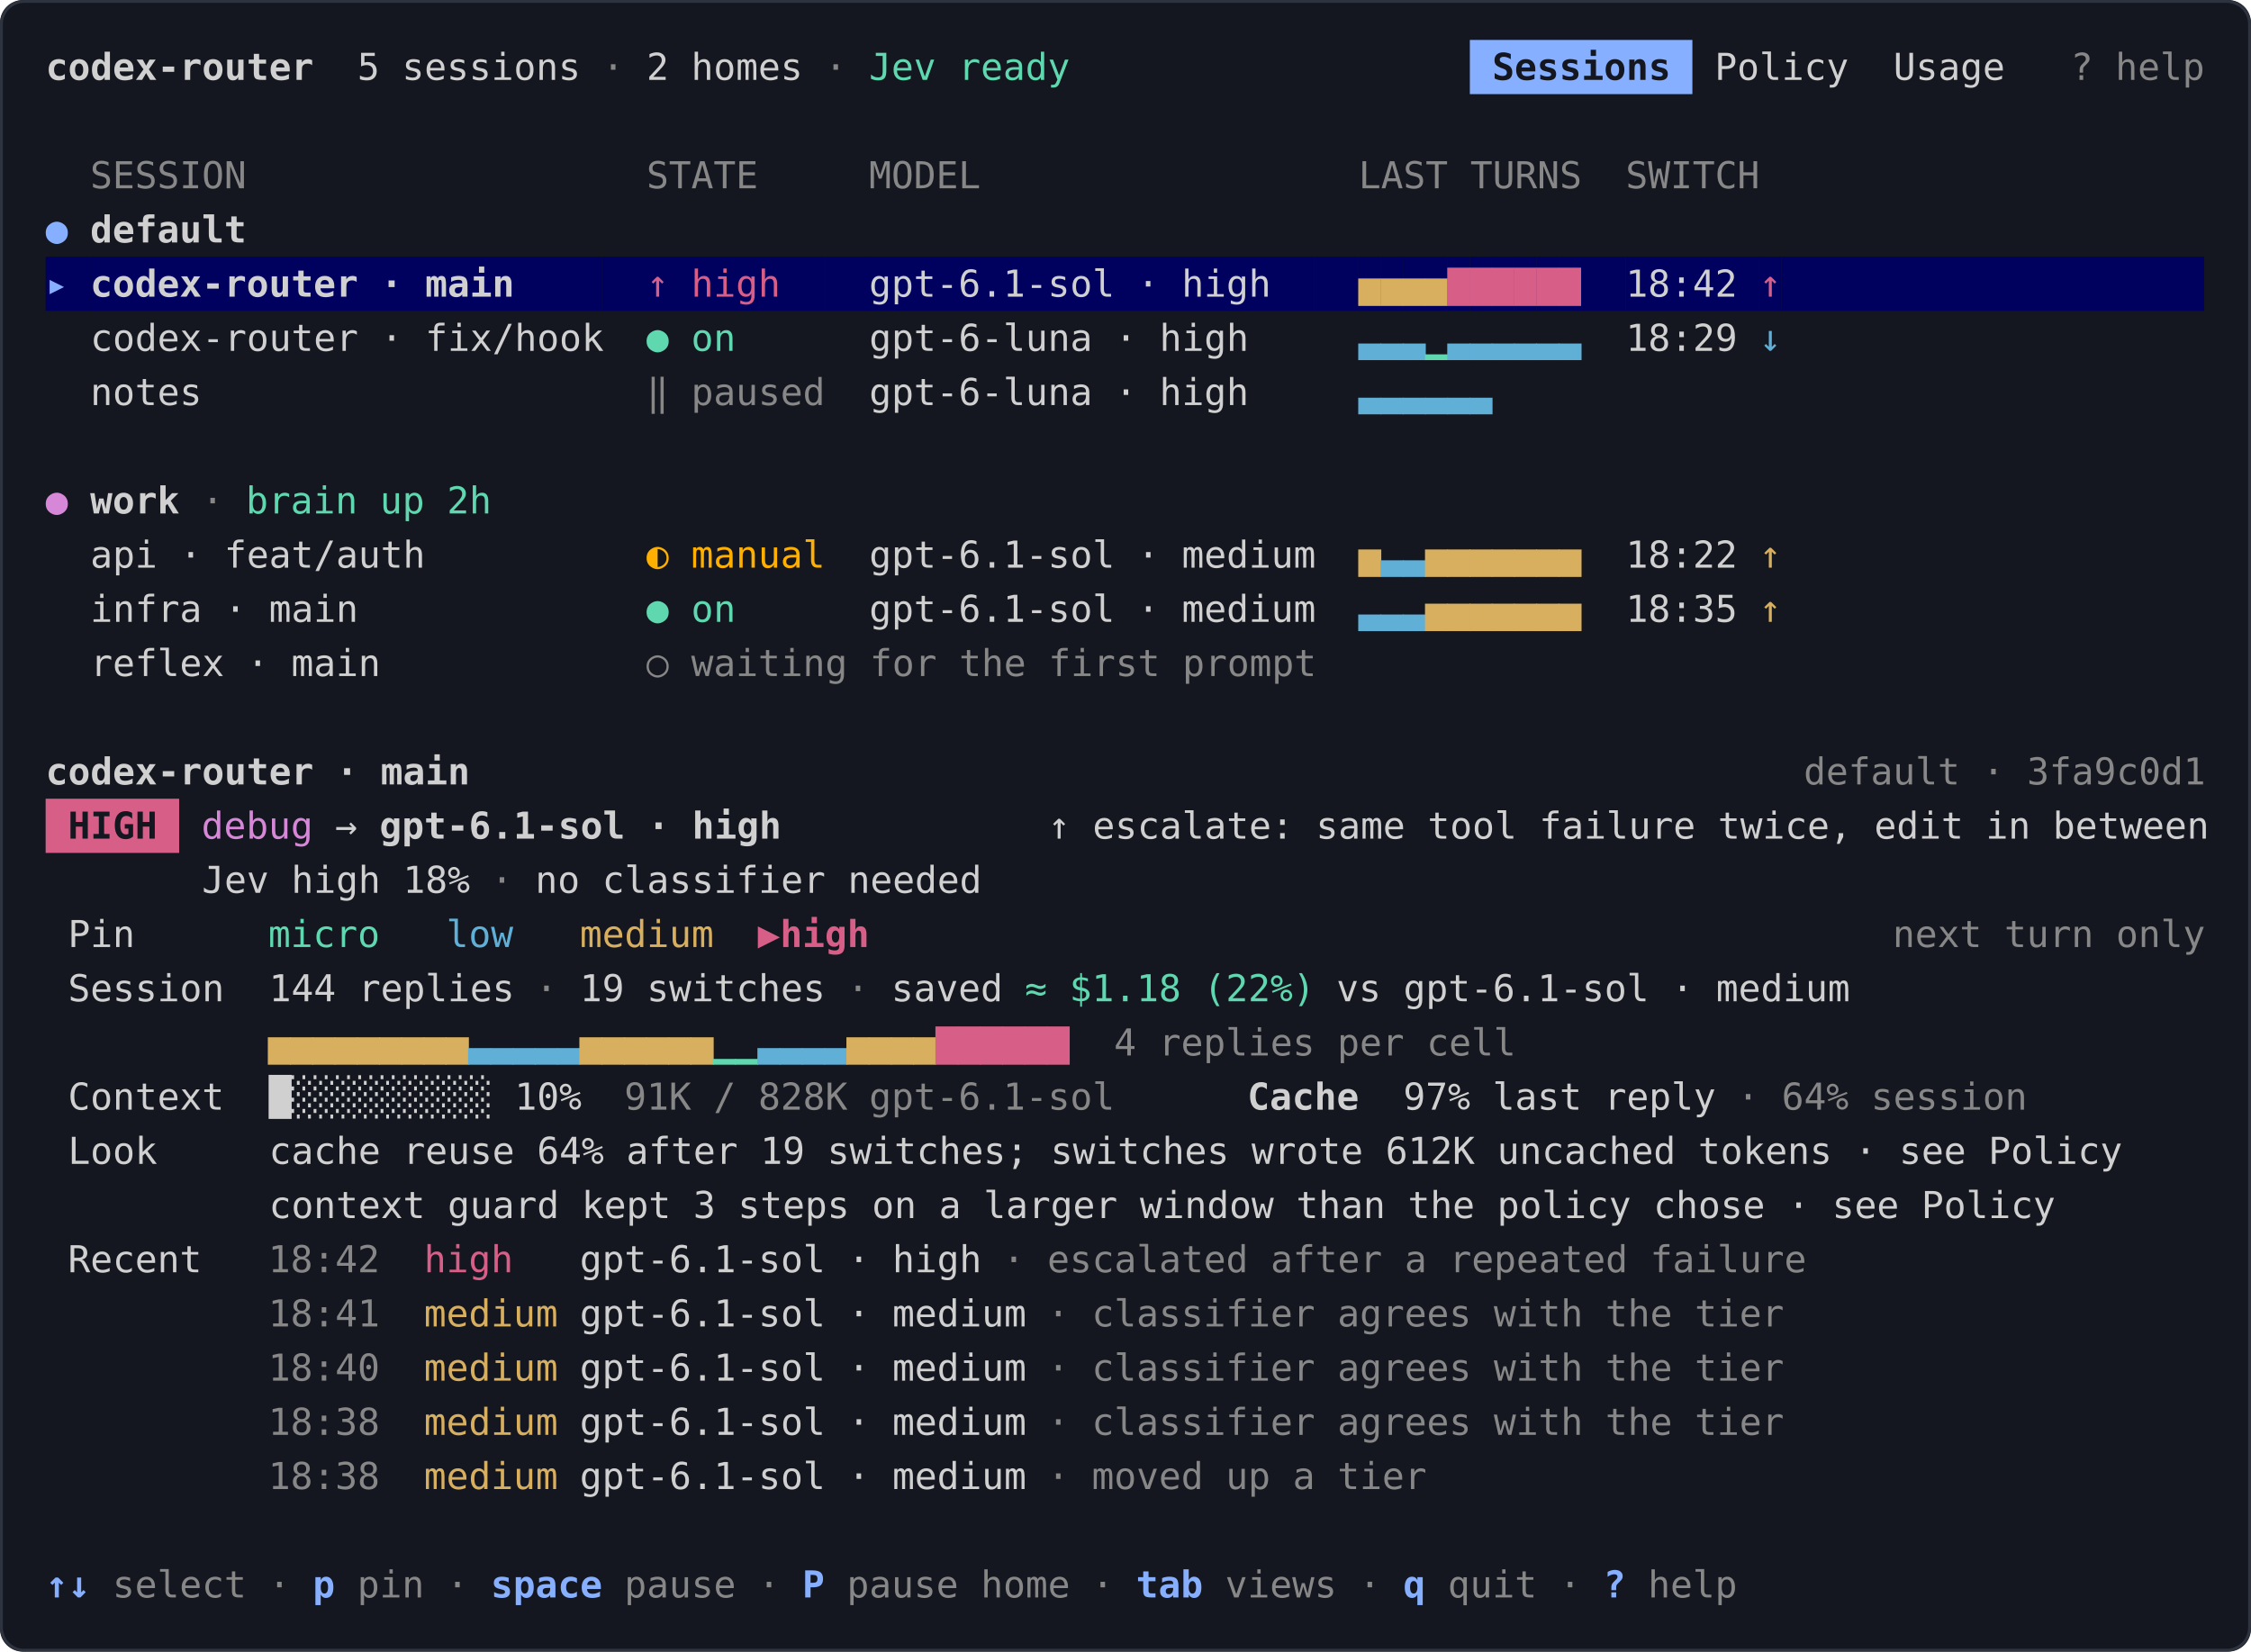
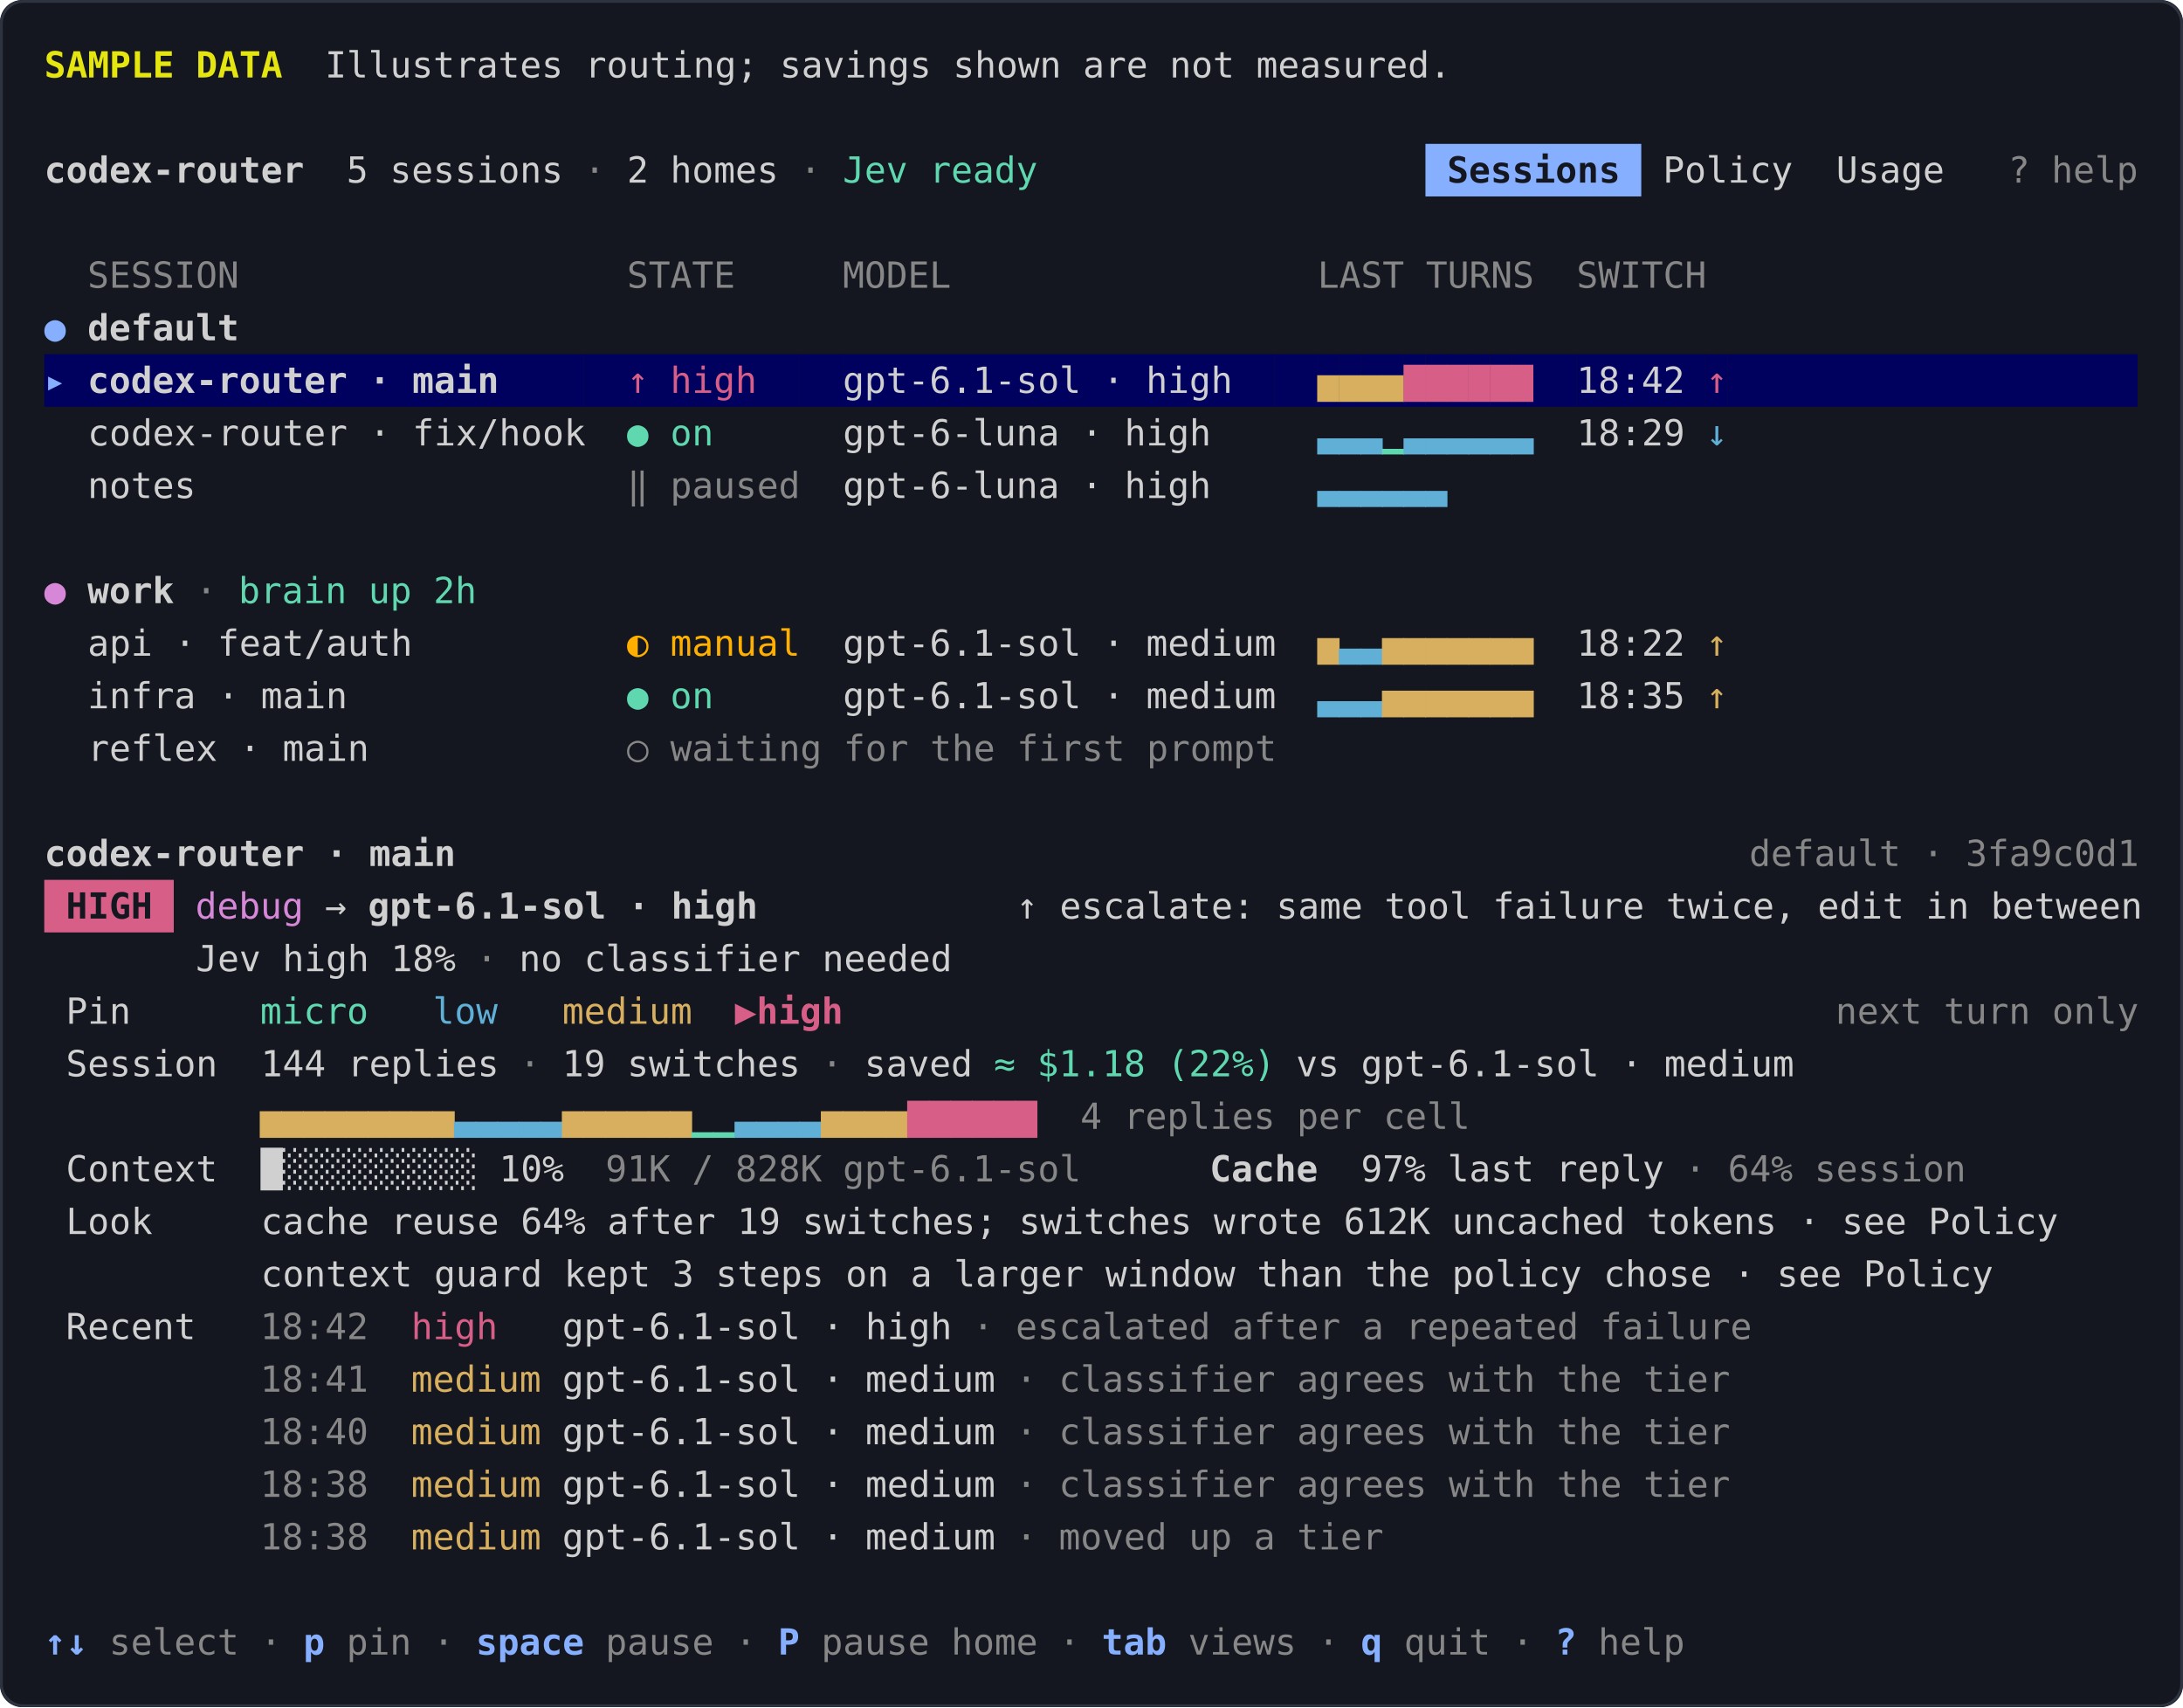
- <svg xmlns="http://www.w3.org/2000/svg" viewBox="0 0 789 579" width="789" height="579" role="img" aria-labelledby="title desc">
+ <svg xmlns="http://www.w3.org/2000/svg" viewBox="0 0 789 617" width="789" height="617" role="img" aria-labelledby="title desc">
  <style>text { font-family: ui-monospace, SFMono-Regular, Menlo, Consolas, 'DejaVu Sans Mono', monospace; font-size: 13px; }</style>
-   <rect width="789" height="579" rx="8" fill="#14171f" />
-   <rect x="0.5" y="0.5" width="788" height="578" rx="8" fill="none" stroke="#2e3340" />
-   <text x="16.0" y="28.0" fill="#d0d0d0" font-weight="700" xml:space="preserve">codex-router</text>
-   <text x="109.6" y="28.0" fill="#d0d0d0" xml:space="preserve">  5 sessions</text>
-   <text x="203.2" y="28.0" fill="#878787" xml:space="preserve"> · </text>
-   <text x="226.6" y="28.0" fill="#d0d0d0" xml:space="preserve">2 homes</text>
-   <text x="281.2" y="28.0" fill="#878787" xml:space="preserve"> · </text>
-   <text x="304.6" y="28.0" fill="#5fd7af" xml:space="preserve">Jev ready</text>
-   <rect x="515.2" y="14.0" width="78.0" height="19" fill="#87afff" />
-   <text x="515.2" y="28.0" fill="#14171f" font-weight="700" xml:space="preserve"> Sessions </text>
-   <text x="593.2" y="28.0" fill="#d0d0d0" xml:space="preserve"> Policy  Usage   </text>
-   <text x="725.8" y="28.0" fill="#878787" xml:space="preserve">? help</text>
-   <text x="31.6" y="66.0" fill="#878787" xml:space="preserve">SESSION                </text>
-   <text x="226.6" y="66.0" fill="#878787" xml:space="preserve">STATE   </text>
-   <text x="304.6" y="66.0" fill="#878787" xml:space="preserve">MODEL               </text>
-   <text x="476.2" y="66.0" fill="#878787" xml:space="preserve">LAST TURNS</text>
-   <text x="569.8" y="66.0" fill="#878787" xml:space="preserve">SWITCH</text>
-   <text x="16.0" y="85.0" fill="#87afff" xml:space="preserve">● </text>
-   <text x="31.6" y="85.0" fill="#d0d0d0" font-weight="700" xml:space="preserve">default</text>
-   <rect x="16.0" y="90.0" width="15.6" height="19" fill="#00005f" />
-   <text x="16.0" y="104.0" fill="#87afff" font-weight="700" xml:space="preserve">▸ </text>
-   <rect x="31.6" y="90.0" width="179.4" height="19" fill="#00005f" />
-   <text x="31.6" y="104.0" fill="#d0d0d0" font-weight="700" xml:space="preserve">codex-router · main    </text>
-   <rect x="211.0" y="90.0" width="15.6" height="19" fill="#00005f" />
-   <rect x="226.6" y="90.0" width="62.4" height="19" fill="#00005f" />
-   <text x="226.6" y="104.0" fill="#d75f87" xml:space="preserve">↑ high  </text>
-   <rect x="289.0" y="90.0" width="15.6" height="19" fill="#00005f" />
-   <rect x="304.6" y="90.0" width="156.0" height="19" fill="#00005f" />
-   <text x="304.6" y="104.0" fill="#d0d0d0" xml:space="preserve">gpt-6.1-sol · high  </text>
-   <rect x="460.6" y="90.0" width="15.6" height="19" fill="#00005f" />
-   <rect x="476.2" y="90.0" width="7.8" height="19" fill="#00005f" />
-   <text x="476.2" y="104.0" fill="#d7af5f" xml:space="preserve">▅</text>
-   <rect x="484.0" y="90.0" width="7.8" height="19" fill="#00005f" />
-   <text x="484.0" y="104.0" fill="#d7af5f" xml:space="preserve">▅</text>
-   <rect x="491.8" y="90.0" width="7.8" height="19" fill="#00005f" />
-   <text x="491.8" y="104.0" fill="#d7af5f" xml:space="preserve">▅</text>
-   <rect x="499.6" y="90.0" width="7.8" height="19" fill="#00005f" />
-   <text x="499.6" y="104.0" fill="#d7af5f" xml:space="preserve">▅</text>
-   <rect x="507.4" y="90.0" width="7.8" height="19" fill="#00005f" />
-   <text x="507.4" y="104.0" fill="#d75f87" xml:space="preserve">▇</text>
-   <rect x="515.2" y="90.0" width="7.8" height="19" fill="#00005f" />
-   <text x="515.2" y="104.0" fill="#d75f87" xml:space="preserve">▇</text>
-   <rect x="523.0" y="90.0" width="7.8" height="19" fill="#00005f" />
-   <text x="523.0" y="104.0" fill="#d75f87" xml:space="preserve">▇</text>
-   <rect x="530.8" y="90.0" width="7.8" height="19" fill="#00005f" />
-   <text x="530.8" y="104.0" fill="#d75f87" xml:space="preserve">▇</text>
-   <rect x="538.6" y="90.0" width="7.8" height="19" fill="#00005f" />
-   <text x="538.6" y="104.0" fill="#d75f87" xml:space="preserve">▇</text>
-   <rect x="546.4" y="90.0" width="7.8" height="19" fill="#00005f" />
-   <text x="546.4" y="104.0" fill="#d75f87" xml:space="preserve">▇</text>
-   <rect x="554.2" y="90.0" width="15.6" height="19" fill="#00005f" />
-   <rect x="569.8" y="90.0" width="46.8" height="19" fill="#00005f" />
-   <text x="569.8" y="104.0" fill="#d0d0d0" xml:space="preserve">18:42 </text>
-   <rect x="616.6" y="90.0" width="7.8" height="19" fill="#00005f" />
-   <text x="616.6" y="104.0" fill="#d75f87" xml:space="preserve">↑</text>
-   <rect x="624.4" y="90.0" width="148.2" height="19" fill="#00005f" />
-   <text x="16.0" y="123.0" fill="#d0d0d0" xml:space="preserve">  codex-router · fix/hook  </text>
-   <text x="226.6" y="123.0" fill="#5fd7af" xml:space="preserve">● on    </text>
-   <text x="289.0" y="123.0" fill="#d0d0d0" xml:space="preserve">  gpt-6-luna · high     </text>
-   <text x="476.2" y="123.0" fill="#5fafd7" xml:space="preserve">▃</text>
-   <text x="484.0" y="123.0" fill="#5fafd7" xml:space="preserve">▃</text>
-   <text x="491.8" y="123.0" fill="#5fafd7" xml:space="preserve">▃</text>
-   <text x="499.6" y="123.0" fill="#5fd7af" xml:space="preserve">▁</text>
-   <text x="507.4" y="123.0" fill="#5fafd7" xml:space="preserve">▃</text>
-   <text x="515.2" y="123.0" fill="#5fafd7" xml:space="preserve">▃</text>
-   <text x="523.0" y="123.0" fill="#5fafd7" xml:space="preserve">▃</text>
-   <text x="530.8" y="123.0" fill="#5fafd7" xml:space="preserve">▃</text>
-   <text x="538.6" y="123.0" fill="#5fafd7" xml:space="preserve">▃</text>
-   <text x="546.4" y="123.0" fill="#5fafd7" xml:space="preserve">▃</text>
-   <text x="554.2" y="123.0" fill="#d0d0d0" xml:space="preserve">  18:29 </text>
-   <text x="616.6" y="123.0" fill="#5fafd7" xml:space="preserve">↓</text>
-   <text x="16.0" y="142.0" fill="#d0d0d0" xml:space="preserve">  notes                    </text>
-   <text x="226.6" y="142.0" fill="#878787" xml:space="preserve">‖ paused</text>
-   <text x="289.0" y="142.0" fill="#d0d0d0" xml:space="preserve">  gpt-6-luna · high     </text>
-   <text x="476.2" y="142.0" fill="#5fafd7" xml:space="preserve">▃</text>
-   <text x="484.0" y="142.0" fill="#5fafd7" xml:space="preserve">▃</text>
-   <text x="491.8" y="142.0" fill="#5fafd7" xml:space="preserve">▃</text>
-   <text x="499.6" y="142.0" fill="#5fafd7" xml:space="preserve">▃</text>
-   <text x="507.4" y="142.0" fill="#5fafd7" xml:space="preserve">▃</text>
-   <text x="515.2" y="142.0" fill="#5fafd7" xml:space="preserve">▃</text>
-   <text x="16.0" y="180.0" fill="#d787d7" xml:space="preserve">● </text>
-   <text x="31.6" y="180.0" fill="#d0d0d0" font-weight="700" xml:space="preserve">work</text>
-   <text x="62.8" y="180.0" fill="#878787" xml:space="preserve"> · </text>
-   <text x="86.2" y="180.0" fill="#5fd7af" xml:space="preserve">brain up 2h</text>
-   <text x="16.0" y="199.0" fill="#d0d0d0" xml:space="preserve">  api · feat/auth          </text>
-   <text x="226.6" y="199.0" fill="#ffaf00" xml:space="preserve">◐ manual</text>
-   <text x="289.0" y="199.0" fill="#d0d0d0" xml:space="preserve">  gpt-6.1-sol · medium  </text>
-   <text x="476.2" y="199.0" fill="#d7af5f" xml:space="preserve">▅</text>
-   <text x="484.0" y="199.0" fill="#5fafd7" xml:space="preserve">▃</text>
-   <text x="491.8" y="199.0" fill="#5fafd7" xml:space="preserve">▃</text>
-   <text x="499.6" y="199.0" fill="#d7af5f" xml:space="preserve">▅</text>
-   <text x="507.4" y="199.0" fill="#d7af5f" xml:space="preserve">▅</text>
-   <text x="515.2" y="199.0" fill="#d7af5f" xml:space="preserve">▅</text>
-   <text x="523.0" y="199.0" fill="#d7af5f" xml:space="preserve">▅</text>
-   <text x="530.8" y="199.0" fill="#d7af5f" xml:space="preserve">▅</text>
-   <text x="538.6" y="199.0" fill="#d7af5f" xml:space="preserve">▅</text>
-   <text x="546.4" y="199.0" fill="#d7af5f" xml:space="preserve">▅</text>
-   <text x="554.2" y="199.0" fill="#d0d0d0" xml:space="preserve">  18:22 </text>
-   <text x="616.6" y="199.0" fill="#d7af5f" xml:space="preserve">↑</text>
-   <text x="16.0" y="218.0" fill="#d0d0d0" xml:space="preserve">  infra · main             </text>
-   <text x="226.6" y="218.0" fill="#5fd7af" xml:space="preserve">● on    </text>
-   <text x="289.0" y="218.0" fill="#d0d0d0" xml:space="preserve">  gpt-6.1-sol · medium  </text>
-   <text x="476.2" y="218.0" fill="#5fafd7" xml:space="preserve">▃</text>
-   <text x="484.0" y="218.0" fill="#5fafd7" xml:space="preserve">▃</text>
-   <text x="491.8" y="218.0" fill="#5fafd7" xml:space="preserve">▃</text>
-   <text x="499.6" y="218.0" fill="#d7af5f" xml:space="preserve">▅</text>
-   <text x="507.4" y="218.0" fill="#d7af5f" xml:space="preserve">▅</text>
-   <text x="515.2" y="218.0" fill="#d7af5f" xml:space="preserve">▅</text>
-   <text x="523.0" y="218.0" fill="#d7af5f" xml:space="preserve">▅</text>
-   <text x="530.8" y="218.0" fill="#d7af5f" xml:space="preserve">▅</text>
-   <text x="538.6" y="218.0" fill="#d7af5f" xml:space="preserve">▅</text>
-   <text x="546.4" y="218.0" fill="#d7af5f" xml:space="preserve">▅</text>
-   <text x="554.2" y="218.0" fill="#d0d0d0" xml:space="preserve">  18:35 </text>
-   <text x="616.6" y="218.0" fill="#d7af5f" xml:space="preserve">↑</text>
-   <text x="16.0" y="237.0" fill="#d0d0d0" xml:space="preserve">  reflex · main            </text>
-   <text x="226.6" y="237.0" fill="#878787" xml:space="preserve">○ waiting for the first prompt</text>
-   <text x="16.0" y="275.0" fill="#d0d0d0" font-weight="700" xml:space="preserve">codex-router · main</text>
-   <text x="632.2" y="275.0" fill="#878787" xml:space="preserve">default · 3fa9c0d1</text>
-   <rect x="16.0" y="280.0" width="46.8" height="19" fill="#d75f87" />
-   <text x="16.0" y="294.0" fill="#14171f" font-weight="700" xml:space="preserve"> HIGH </text>
-   <text x="70.6" y="294.0" fill="#d787d7" xml:space="preserve">debug</text>
-   <text x="109.6" y="294.0" fill="#d0d0d0" xml:space="preserve"> → </text>
-   <text x="133.0" y="294.0" fill="#d0d0d0" font-weight="700" xml:space="preserve">gpt-6.1-sol · high</text>
-   <text x="273.4" y="294.0" fill="#d0d0d0" xml:space="preserve">            ↑ escalate: same tool failure twice, edit in between</text>
-   <text x="16.0" y="313.0" fill="#d0d0d0" xml:space="preserve">       Jev high 18%</text>
-   <text x="164.2" y="313.0" fill="#878787" xml:space="preserve"> · </text>
-   <text x="187.6" y="313.0" fill="#d0d0d0" xml:space="preserve">no classifier needed</text>
-   <text x="16.0" y="332.0" fill="#d0d0d0" xml:space="preserve"> Pin     </text>
-   <text x="86.2" y="332.0" fill="#5fd7af" xml:space="preserve"> micro  </text>
-   <text x="148.6" y="332.0" fill="#5fafd7" xml:space="preserve"> low  </text>
-   <text x="195.4" y="332.0" fill="#d7af5f" xml:space="preserve"> medium  </text>
-   <text x="265.6" y="332.0" fill="#d75f87" font-weight="700" xml:space="preserve">▶high  </text>
-   <text x="663.4" y="332.0" fill="#878787" xml:space="preserve">next turn only</text>
-   <text x="16.0" y="351.0" fill="#d0d0d0" xml:space="preserve"> Session  144 replies</text>
-   <text x="179.8" y="351.0" fill="#878787" xml:space="preserve"> · </text>
-   <text x="203.2" y="351.0" fill="#d0d0d0" xml:space="preserve">19 switches</text>
-   <text x="289.0" y="351.0" fill="#878787" xml:space="preserve"> · </text>
-   <text x="312.4" y="351.0" fill="#d0d0d0" xml:space="preserve">saved </text>
-   <text x="359.2" y="351.0" fill="#5fd7af" xml:space="preserve">≈ $1.18 (22%)</text>
-   <text x="460.6" y="351.0" fill="#d0d0d0" xml:space="preserve"> vs gpt-6.1-sol · medium</text>
-   <text x="94.0" y="370.0" fill="#d7af5f" xml:space="preserve">▅</text>
-   <text x="101.8" y="370.0" fill="#d7af5f" xml:space="preserve">▅</text>
-   <text x="109.6" y="370.0" fill="#d7af5f" xml:space="preserve">▅</text>
-   <text x="117.4" y="370.0" fill="#d7af5f" xml:space="preserve">▅</text>
-   <text x="125.2" y="370.0" fill="#d7af5f" xml:space="preserve">▅</text>
-   <text x="133.0" y="370.0" fill="#d7af5f" xml:space="preserve">▅</text>
-   <text x="140.8" y="370.0" fill="#d7af5f" xml:space="preserve">▅</text>
-   <text x="148.6" y="370.0" fill="#d7af5f" xml:space="preserve">▅</text>
-   <text x="156.4" y="370.0" fill="#d7af5f" xml:space="preserve">▅</text>
-   <text x="164.2" y="370.0" fill="#5fafd7" xml:space="preserve">▃</text>
-   <text x="172.0" y="370.0" fill="#5fafd7" xml:space="preserve">▃</text>
-   <text x="179.8" y="370.0" fill="#5fafd7" xml:space="preserve">▃</text>
-   <text x="187.6" y="370.0" fill="#5fafd7" xml:space="preserve">▃</text>
-   <text x="195.4" y="370.0" fill="#5fafd7" xml:space="preserve">▃</text>
-   <text x="203.2" y="370.0" fill="#d7af5f" xml:space="preserve">▅</text>
-   <text x="211.0" y="370.0" fill="#d7af5f" xml:space="preserve">▅</text>
-   <text x="218.8" y="370.0" fill="#d7af5f" xml:space="preserve">▅</text>
-   <text x="226.6" y="370.0" fill="#d7af5f" xml:space="preserve">▅</text>
-   <text x="234.4" y="370.0" fill="#d7af5f" xml:space="preserve">▅</text>
-   <text x="242.2" y="370.0" fill="#d7af5f" xml:space="preserve">▅</text>
-   <text x="250.0" y="370.0" fill="#5fd7af" xml:space="preserve">▁</text>
-   <text x="257.8" y="370.0" fill="#5fd7af" xml:space="preserve">▁</text>
-   <text x="265.6" y="370.0" fill="#5fafd7" xml:space="preserve">▃</text>
-   <text x="273.4" y="370.0" fill="#5fafd7" xml:space="preserve">▃</text>
-   <text x="281.2" y="370.0" fill="#5fafd7" xml:space="preserve">▃</text>
-   <text x="289.0" y="370.0" fill="#5fafd7" xml:space="preserve">▃</text>
-   <text x="296.8" y="370.0" fill="#d7af5f" xml:space="preserve">▅</text>
-   <text x="304.6" y="370.0" fill="#d7af5f" xml:space="preserve">▅</text>
-   <text x="312.4" y="370.0" fill="#d7af5f" xml:space="preserve">▅</text>
-   <text x="320.2" y="370.0" fill="#d7af5f" xml:space="preserve">▅</text>
-   <text x="328.0" y="370.0" fill="#d75f87" xml:space="preserve">▇</text>
-   <text x="335.8" y="370.0" fill="#d75f87" xml:space="preserve">▇</text>
-   <text x="343.6" y="370.0" fill="#d75f87" xml:space="preserve">▇</text>
-   <text x="351.4" y="370.0" fill="#d75f87" xml:space="preserve">▇</text>
-   <text x="359.2" y="370.0" fill="#d75f87" xml:space="preserve">▇</text>
-   <text x="367.0" y="370.0" fill="#d75f87" xml:space="preserve">▇</text>
-   <text x="374.8" y="370.0" fill="#878787" xml:space="preserve">  4 replies per cell</text>
-   <text x="16.0" y="389.0" fill="#d0d0d0" xml:space="preserve"> Context  █░░░░░░░░░ 10%  </text>
-   <text x="218.8" y="389.0" fill="#878787" xml:space="preserve">91K / 828K</text>
-   <text x="296.8" y="389.0" fill="#878787" xml:space="preserve"> gpt-6.1-sol</text>
-   <text x="437.2" y="389.0" fill="#d0d0d0" font-weight="700" xml:space="preserve">Cache</text>
-   <text x="476.2" y="389.0" fill="#d0d0d0" xml:space="preserve">  97% last reply</text>
-   <text x="601.0" y="389.0" fill="#878787" xml:space="preserve"> · 64% session</text>
-   <text x="16.0" y="408.0" fill="#d0d0d0" xml:space="preserve"> Look     cache reuse 64% after 19 switches; switches wrote 612K uncached tokens · see Policy</text>
-   <text x="16.0" y="427.0" fill="#d0d0d0" xml:space="preserve">          context guard kept 3 steps on a larger window than the policy chose · see Policy</text>
-   <text x="16.0" y="446.0" fill="#d0d0d0" xml:space="preserve"> Recent   </text>
-   <text x="94.0" y="446.0" fill="#878787" xml:space="preserve">18:42  </text>
-   <text x="148.6" y="446.0" fill="#d75f87" xml:space="preserve">high   </text>
-   <text x="203.2" y="446.0" fill="#d0d0d0" xml:space="preserve">gpt-6.1-sol · high</text>
-   <text x="343.6" y="446.0" fill="#878787" xml:space="preserve"> · escalated after a repeated failure</text>
-   <text x="94.0" y="465.0" fill="#878787" xml:space="preserve">18:41  </text>
-   <text x="148.6" y="465.0" fill="#d7af5f" xml:space="preserve">medium </text>
-   <text x="203.2" y="465.0" fill="#d0d0d0" xml:space="preserve">gpt-6.1-sol · medium</text>
-   <text x="359.2" y="465.0" fill="#878787" xml:space="preserve"> · classifier agrees with the tier</text>
-   <text x="94.0" y="484.0" fill="#878787" xml:space="preserve">18:40  </text>
-   <text x="148.6" y="484.0" fill="#d7af5f" xml:space="preserve">medium </text>
-   <text x="203.2" y="484.0" fill="#d0d0d0" xml:space="preserve">gpt-6.1-sol · medium</text>
-   <text x="359.2" y="484.0" fill="#878787" xml:space="preserve"> · classifier agrees with the tier</text>
-   <text x="94.0" y="503.0" fill="#878787" xml:space="preserve">18:38  </text>
+   <rect width="789" height="617" rx="8" fill="#14171f" />
+   <rect x="0.5" y="0.5" width="788" height="616" rx="8" fill="none" stroke="#2e3340" />
+   <text x="16.0" y="28.0" fill="#e5e510" font-weight="700" xml:space="preserve">SAMPLE DATA</text>
+   <text x="101.8" y="28.0" fill="#d0d0d0" xml:space="preserve">  Illustrates routing; savings shown are not measured.</text>
+   <text x="16.0" y="66.0" fill="#d0d0d0" font-weight="700" xml:space="preserve">codex-router</text>
+   <text x="109.6" y="66.0" fill="#d0d0d0" xml:space="preserve">  5 sessions</text>
+   <text x="203.2" y="66.0" fill="#878787" xml:space="preserve"> · </text>
+   <text x="226.6" y="66.0" fill="#d0d0d0" xml:space="preserve">2 homes</text>
+   <text x="281.2" y="66.0" fill="#878787" xml:space="preserve"> · </text>
+   <text x="304.6" y="66.0" fill="#5fd7af" xml:space="preserve">Jev ready</text>
+   <rect x="515.2" y="52.0" width="78.0" height="19" fill="#87afff" />
+   <text x="515.2" y="66.0" fill="#14171f" font-weight="700" xml:space="preserve"> Sessions </text>
+   <text x="593.2" y="66.0" fill="#d0d0d0" xml:space="preserve"> Policy  Usage   </text>
+   <text x="725.8" y="66.0" fill="#878787" xml:space="preserve">? help</text>
+   <text x="31.6" y="104.0" fill="#878787" xml:space="preserve">SESSION                </text>
+   <text x="226.6" y="104.0" fill="#878787" xml:space="preserve">STATE   </text>
+   <text x="304.6" y="104.0" fill="#878787" xml:space="preserve">MODEL               </text>
+   <text x="476.2" y="104.0" fill="#878787" xml:space="preserve">LAST TURNS</text>
+   <text x="569.8" y="104.0" fill="#878787" xml:space="preserve">SWITCH</text>
+   <text x="16.0" y="123.0" fill="#87afff" xml:space="preserve">● </text>
+   <text x="31.6" y="123.0" fill="#d0d0d0" font-weight="700" xml:space="preserve">default</text>
+   <rect x="16.0" y="128.0" width="15.6" height="19" fill="#00005f" />
+   <text x="16.0" y="142.0" fill="#87afff" font-weight="700" xml:space="preserve">▸ </text>
+   <rect x="31.6" y="128.0" width="179.4" height="19" fill="#00005f" />
+   <text x="31.6" y="142.0" fill="#d0d0d0" font-weight="700" xml:space="preserve">codex-router · main    </text>
+   <rect x="211.0" y="128.0" width="15.6" height="19" fill="#00005f" />
+   <rect x="226.6" y="128.0" width="62.4" height="19" fill="#00005f" />
+   <text x="226.6" y="142.0" fill="#d75f87" xml:space="preserve">↑ high  </text>
+   <rect x="289.0" y="128.0" width="15.6" height="19" fill="#00005f" />
+   <rect x="304.6" y="128.0" width="156.0" height="19" fill="#00005f" />
+   <text x="304.6" y="142.0" fill="#d0d0d0" xml:space="preserve">gpt-6.1-sol · high  </text>
+   <rect x="460.6" y="128.0" width="15.6" height="19" fill="#00005f" />
+   <rect x="476.2" y="128.0" width="7.8" height="19" fill="#00005f" />
+   <text x="476.2" y="142.0" fill="#d7af5f" xml:space="preserve">▅</text>
+   <rect x="484.0" y="128.0" width="7.8" height="19" fill="#00005f" />
+   <text x="484.0" y="142.0" fill="#d7af5f" xml:space="preserve">▅</text>
+   <rect x="491.8" y="128.0" width="7.8" height="19" fill="#00005f" />
+   <text x="491.8" y="142.0" fill="#d7af5f" xml:space="preserve">▅</text>
+   <rect x="499.6" y="128.0" width="7.8" height="19" fill="#00005f" />
+   <text x="499.6" y="142.0" fill="#d7af5f" xml:space="preserve">▅</text>
+   <rect x="507.4" y="128.0" width="7.8" height="19" fill="#00005f" />
+   <text x="507.4" y="142.0" fill="#d75f87" xml:space="preserve">▇</text>
+   <rect x="515.2" y="128.0" width="7.8" height="19" fill="#00005f" />
+   <text x="515.2" y="142.0" fill="#d75f87" xml:space="preserve">▇</text>
+   <rect x="523.0" y="128.0" width="7.8" height="19" fill="#00005f" />
+   <text x="523.0" y="142.0" fill="#d75f87" xml:space="preserve">▇</text>
+   <rect x="530.8" y="128.0" width="7.8" height="19" fill="#00005f" />
+   <text x="530.8" y="142.0" fill="#d75f87" xml:space="preserve">▇</text>
+   <rect x="538.6" y="128.0" width="7.8" height="19" fill="#00005f" />
+   <text x="538.6" y="142.0" fill="#d75f87" xml:space="preserve">▇</text>
+   <rect x="546.4" y="128.0" width="7.8" height="19" fill="#00005f" />
+   <text x="546.4" y="142.0" fill="#d75f87" xml:space="preserve">▇</text>
+   <rect x="554.2" y="128.0" width="15.6" height="19" fill="#00005f" />
+   <rect x="569.8" y="128.0" width="46.8" height="19" fill="#00005f" />
+   <text x="569.8" y="142.0" fill="#d0d0d0" xml:space="preserve">18:42 </text>
+   <rect x="616.6" y="128.0" width="7.8" height="19" fill="#00005f" />
+   <text x="616.6" y="142.0" fill="#d75f87" xml:space="preserve">↑</text>
+   <rect x="624.4" y="128.0" width="148.2" height="19" fill="#00005f" />
+   <text x="16.0" y="161.0" fill="#d0d0d0" xml:space="preserve">  codex-router · fix/hook  </text>
+   <text x="226.6" y="161.0" fill="#5fd7af" xml:space="preserve">● on    </text>
+   <text x="289.0" y="161.0" fill="#d0d0d0" xml:space="preserve">  gpt-6-luna · high     </text>
+   <text x="476.2" y="161.0" fill="#5fafd7" xml:space="preserve">▃</text>
+   <text x="484.0" y="161.0" fill="#5fafd7" xml:space="preserve">▃</text>
+   <text x="491.8" y="161.0" fill="#5fafd7" xml:space="preserve">▃</text>
+   <text x="499.6" y="161.0" fill="#5fd7af" xml:space="preserve">▁</text>
+   <text x="507.4" y="161.0" fill="#5fafd7" xml:space="preserve">▃</text>
+   <text x="515.2" y="161.0" fill="#5fafd7" xml:space="preserve">▃</text>
+   <text x="523.0" y="161.0" fill="#5fafd7" xml:space="preserve">▃</text>
+   <text x="530.8" y="161.0" fill="#5fafd7" xml:space="preserve">▃</text>
+   <text x="538.6" y="161.0" fill="#5fafd7" xml:space="preserve">▃</text>
+   <text x="546.4" y="161.0" fill="#5fafd7" xml:space="preserve">▃</text>
+   <text x="554.2" y="161.0" fill="#d0d0d0" xml:space="preserve">  18:29 </text>
+   <text x="616.6" y="161.0" fill="#5fafd7" xml:space="preserve">↓</text>
+   <text x="16.0" y="180.0" fill="#d0d0d0" xml:space="preserve">  notes                    </text>
+   <text x="226.6" y="180.0" fill="#878787" xml:space="preserve">‖ paused</text>
+   <text x="289.0" y="180.0" fill="#d0d0d0" xml:space="preserve">  gpt-6-luna · high     </text>
+   <text x="476.2" y="180.0" fill="#5fafd7" xml:space="preserve">▃</text>
+   <text x="484.0" y="180.0" fill="#5fafd7" xml:space="preserve">▃</text>
+   <text x="491.8" y="180.0" fill="#5fafd7" xml:space="preserve">▃</text>
+   <text x="499.6" y="180.0" fill="#5fafd7" xml:space="preserve">▃</text>
+   <text x="507.4" y="180.0" fill="#5fafd7" xml:space="preserve">▃</text>
+   <text x="515.2" y="180.0" fill="#5fafd7" xml:space="preserve">▃</text>
+   <text x="16.0" y="218.0" fill="#d787d7" xml:space="preserve">● </text>
+   <text x="31.6" y="218.0" fill="#d0d0d0" font-weight="700" xml:space="preserve">work</text>
+   <text x="62.8" y="218.0" fill="#878787" xml:space="preserve"> · </text>
+   <text x="86.2" y="218.0" fill="#5fd7af" xml:space="preserve">brain up 2h</text>
+   <text x="16.0" y="237.0" fill="#d0d0d0" xml:space="preserve">  api · feat/auth          </text>
+   <text x="226.6" y="237.0" fill="#ffaf00" xml:space="preserve">◐ manual</text>
+   <text x="289.0" y="237.0" fill="#d0d0d0" xml:space="preserve">  gpt-6.1-sol · medium  </text>
+   <text x="476.2" y="237.0" fill="#d7af5f" xml:space="preserve">▅</text>
+   <text x="484.0" y="237.0" fill="#5fafd7" xml:space="preserve">▃</text>
+   <text x="491.8" y="237.0" fill="#5fafd7" xml:space="preserve">▃</text>
+   <text x="499.6" y="237.0" fill="#d7af5f" xml:space="preserve">▅</text>
+   <text x="507.4" y="237.0" fill="#d7af5f" xml:space="preserve">▅</text>
+   <text x="515.2" y="237.0" fill="#d7af5f" xml:space="preserve">▅</text>
+   <text x="523.0" y="237.0" fill="#d7af5f" xml:space="preserve">▅</text>
+   <text x="530.8" y="237.0" fill="#d7af5f" xml:space="preserve">▅</text>
+   <text x="538.6" y="237.0" fill="#d7af5f" xml:space="preserve">▅</text>
+   <text x="546.4" y="237.0" fill="#d7af5f" xml:space="preserve">▅</text>
+   <text x="554.2" y="237.0" fill="#d0d0d0" xml:space="preserve">  18:22 </text>
+   <text x="616.6" y="237.0" fill="#d7af5f" xml:space="preserve">↑</text>
+   <text x="16.0" y="256.0" fill="#d0d0d0" xml:space="preserve">  infra · main             </text>
+   <text x="226.6" y="256.0" fill="#5fd7af" xml:space="preserve">● on    </text>
+   <text x="289.0" y="256.0" fill="#d0d0d0" xml:space="preserve">  gpt-6.1-sol · medium  </text>
+   <text x="476.2" y="256.0" fill="#5fafd7" xml:space="preserve">▃</text>
+   <text x="484.0" y="256.0" fill="#5fafd7" xml:space="preserve">▃</text>
+   <text x="491.8" y="256.0" fill="#5fafd7" xml:space="preserve">▃</text>
+   <text x="499.6" y="256.0" fill="#d7af5f" xml:space="preserve">▅</text>
+   <text x="507.4" y="256.0" fill="#d7af5f" xml:space="preserve">▅</text>
+   <text x="515.2" y="256.0" fill="#d7af5f" xml:space="preserve">▅</text>
+   <text x="523.0" y="256.0" fill="#d7af5f" xml:space="preserve">▅</text>
+   <text x="530.8" y="256.0" fill="#d7af5f" xml:space="preserve">▅</text>
+   <text x="538.6" y="256.0" fill="#d7af5f" xml:space="preserve">▅</text>
+   <text x="546.4" y="256.0" fill="#d7af5f" xml:space="preserve">▅</text>
+   <text x="554.2" y="256.0" fill="#d0d0d0" xml:space="preserve">  18:35 </text>
+   <text x="616.6" y="256.0" fill="#d7af5f" xml:space="preserve">↑</text>
+   <text x="16.0" y="275.0" fill="#d0d0d0" xml:space="preserve">  reflex · main            </text>
+   <text x="226.6" y="275.0" fill="#878787" xml:space="preserve">○ waiting for the first prompt</text>
+   <text x="16.0" y="313.0" fill="#d0d0d0" font-weight="700" xml:space="preserve">codex-router · main</text>
+   <text x="632.2" y="313.0" fill="#878787" xml:space="preserve">default · 3fa9c0d1</text>
+   <rect x="16.0" y="318.0" width="46.8" height="19" fill="#d75f87" />
+   <text x="16.0" y="332.0" fill="#14171f" font-weight="700" xml:space="preserve"> HIGH </text>
+   <text x="70.6" y="332.0" fill="#d787d7" xml:space="preserve">debug</text>
+   <text x="109.6" y="332.0" fill="#d0d0d0" xml:space="preserve"> → </text>
+   <text x="133.0" y="332.0" fill="#d0d0d0" font-weight="700" xml:space="preserve">gpt-6.1-sol · high</text>
+   <text x="273.4" y="332.0" fill="#d0d0d0" xml:space="preserve">            ↑ escalate: same tool failure twice, edit in between</text>
+   <text x="16.0" y="351.0" fill="#d0d0d0" xml:space="preserve">       Jev high 18%</text>
+   <text x="164.2" y="351.0" fill="#878787" xml:space="preserve"> · </text>
+   <text x="187.6" y="351.0" fill="#d0d0d0" xml:space="preserve">no classifier needed</text>
+   <text x="16.0" y="370.0" fill="#d0d0d0" xml:space="preserve"> Pin     </text>
+   <text x="86.2" y="370.0" fill="#5fd7af" xml:space="preserve"> micro  </text>
+   <text x="148.6" y="370.0" fill="#5fafd7" xml:space="preserve"> low  </text>
+   <text x="195.4" y="370.0" fill="#d7af5f" xml:space="preserve"> medium  </text>
+   <text x="265.6" y="370.0" fill="#d75f87" font-weight="700" xml:space="preserve">▶high  </text>
+   <text x="663.4" y="370.0" fill="#878787" xml:space="preserve">next turn only</text>
+   <text x="16.0" y="389.0" fill="#d0d0d0" xml:space="preserve"> Session  144 replies</text>
+   <text x="179.8" y="389.0" fill="#878787" xml:space="preserve"> · </text>
+   <text x="203.2" y="389.0" fill="#d0d0d0" xml:space="preserve">19 switches</text>
+   <text x="289.0" y="389.0" fill="#878787" xml:space="preserve"> · </text>
+   <text x="312.4" y="389.0" fill="#d0d0d0" xml:space="preserve">saved </text>
+   <text x="359.2" y="389.0" fill="#5fd7af" xml:space="preserve">≈ $1.18 (22%)</text>
+   <text x="460.6" y="389.0" fill="#d0d0d0" xml:space="preserve"> vs gpt-6.1-sol · medium</text>
+   <text x="94.0" y="408.0" fill="#d7af5f" xml:space="preserve">▅</text>
+   <text x="101.8" y="408.0" fill="#d7af5f" xml:space="preserve">▅</text>
+   <text x="109.6" y="408.0" fill="#d7af5f" xml:space="preserve">▅</text>
+   <text x="117.4" y="408.0" fill="#d7af5f" xml:space="preserve">▅</text>
+   <text x="125.2" y="408.0" fill="#d7af5f" xml:space="preserve">▅</text>
+   <text x="133.0" y="408.0" fill="#d7af5f" xml:space="preserve">▅</text>
+   <text x="140.8" y="408.0" fill="#d7af5f" xml:space="preserve">▅</text>
+   <text x="148.6" y="408.0" fill="#d7af5f" xml:space="preserve">▅</text>
+   <text x="156.4" y="408.0" fill="#d7af5f" xml:space="preserve">▅</text>
+   <text x="164.2" y="408.0" fill="#5fafd7" xml:space="preserve">▃</text>
+   <text x="172.0" y="408.0" fill="#5fafd7" xml:space="preserve">▃</text>
+   <text x="179.8" y="408.0" fill="#5fafd7" xml:space="preserve">▃</text>
+   <text x="187.6" y="408.0" fill="#5fafd7" xml:space="preserve">▃</text>
+   <text x="195.4" y="408.0" fill="#5fafd7" xml:space="preserve">▃</text>
+   <text x="203.2" y="408.0" fill="#d7af5f" xml:space="preserve">▅</text>
+   <text x="211.0" y="408.0" fill="#d7af5f" xml:space="preserve">▅</text>
+   <text x="218.8" y="408.0" fill="#d7af5f" xml:space="preserve">▅</text>
+   <text x="226.6" y="408.0" fill="#d7af5f" xml:space="preserve">▅</text>
+   <text x="234.4" y="408.0" fill="#d7af5f" xml:space="preserve">▅</text>
+   <text x="242.2" y="408.0" fill="#d7af5f" xml:space="preserve">▅</text>
+   <text x="250.0" y="408.0" fill="#5fd7af" xml:space="preserve">▁</text>
+   <text x="257.8" y="408.0" fill="#5fd7af" xml:space="preserve">▁</text>
+   <text x="265.6" y="408.0" fill="#5fafd7" xml:space="preserve">▃</text>
+   <text x="273.4" y="408.0" fill="#5fafd7" xml:space="preserve">▃</text>
+   <text x="281.2" y="408.0" fill="#5fafd7" xml:space="preserve">▃</text>
+   <text x="289.0" y="408.0" fill="#5fafd7" xml:space="preserve">▃</text>
+   <text x="296.8" y="408.0" fill="#d7af5f" xml:space="preserve">▅</text>
+   <text x="304.6" y="408.0" fill="#d7af5f" xml:space="preserve">▅</text>
+   <text x="312.4" y="408.0" fill="#d7af5f" xml:space="preserve">▅</text>
+   <text x="320.2" y="408.0" fill="#d7af5f" xml:space="preserve">▅</text>
+   <text x="328.0" y="408.0" fill="#d75f87" xml:space="preserve">▇</text>
+   <text x="335.8" y="408.0" fill="#d75f87" xml:space="preserve">▇</text>
+   <text x="343.6" y="408.0" fill="#d75f87" xml:space="preserve">▇</text>
+   <text x="351.4" y="408.0" fill="#d75f87" xml:space="preserve">▇</text>
+   <text x="359.2" y="408.0" fill="#d75f87" xml:space="preserve">▇</text>
+   <text x="367.0" y="408.0" fill="#d75f87" xml:space="preserve">▇</text>
+   <text x="374.8" y="408.0" fill="#878787" xml:space="preserve">  4 replies per cell</text>
+   <text x="16.0" y="427.0" fill="#d0d0d0" xml:space="preserve"> Context  █░░░░░░░░░ 10%  </text>
+   <text x="218.8" y="427.0" fill="#878787" xml:space="preserve">91K / 828K</text>
+   <text x="296.8" y="427.0" fill="#878787" xml:space="preserve"> gpt-6.1-sol</text>
+   <text x="437.2" y="427.0" fill="#d0d0d0" font-weight="700" xml:space="preserve">Cache</text>
+   <text x="476.2" y="427.0" fill="#d0d0d0" xml:space="preserve">  97% last reply</text>
+   <text x="601.0" y="427.0" fill="#878787" xml:space="preserve"> · 64% session</text>
+   <text x="16.0" y="446.0" fill="#d0d0d0" xml:space="preserve"> Look     cache reuse 64% after 19 switches; switches wrote 612K uncached tokens · see Policy</text>
+   <text x="16.0" y="465.0" fill="#d0d0d0" xml:space="preserve">          context guard kept 3 steps on a larger window than the policy chose · see Policy</text>
+   <text x="16.0" y="484.0" fill="#d0d0d0" xml:space="preserve"> Recent   </text>
+   <text x="94.0" y="484.0" fill="#878787" xml:space="preserve">18:42  </text>
+   <text x="148.6" y="484.0" fill="#d75f87" xml:space="preserve">high   </text>
+   <text x="203.2" y="484.0" fill="#d0d0d0" xml:space="preserve">gpt-6.1-sol · high</text>
+   <text x="343.6" y="484.0" fill="#878787" xml:space="preserve"> · escalated after a repeated failure</text>
+   <text x="94.0" y="503.0" fill="#878787" xml:space="preserve">18:41  </text>
  <text x="148.6" y="503.0" fill="#d7af5f" xml:space="preserve">medium </text>
  <text x="203.2" y="503.0" fill="#d0d0d0" xml:space="preserve">gpt-6.1-sol · medium</text>
  <text x="359.2" y="503.0" fill="#878787" xml:space="preserve"> · classifier agrees with the tier</text>
-   <text x="94.0" y="522.0" fill="#878787" xml:space="preserve">18:38  </text>
+   <text x="94.0" y="522.0" fill="#878787" xml:space="preserve">18:40  </text>
  <text x="148.6" y="522.0" fill="#d7af5f" xml:space="preserve">medium </text>
  <text x="203.2" y="522.0" fill="#d0d0d0" xml:space="preserve">gpt-6.1-sol · medium</text>
-   <text x="359.2" y="522.0" fill="#878787" xml:space="preserve"> · moved up a tier</text>
-   <text x="16.0" y="560.0" fill="#87afff" font-weight="700" xml:space="preserve">↑↓</text>
-   <text x="31.6" y="560.0" fill="#878787" xml:space="preserve"> select</text>
-   <text x="86.2" y="560.0" fill="#878787" xml:space="preserve"> · </text>
-   <text x="109.6" y="560.0" fill="#87afff" font-weight="700" xml:space="preserve">p</text>
-   <text x="117.4" y="560.0" fill="#878787" xml:space="preserve"> pin</text>
-   <text x="148.6" y="560.0" fill="#878787" xml:space="preserve"> · </text>
-   <text x="172.0" y="560.0" fill="#87afff" font-weight="700" xml:space="preserve">space</text>
-   <text x="211.0" y="560.0" fill="#878787" xml:space="preserve"> pause</text>
-   <text x="257.8" y="560.0" fill="#878787" xml:space="preserve"> · </text>
-   <text x="281.2" y="560.0" fill="#87afff" font-weight="700" xml:space="preserve">P</text>
-   <text x="289.0" y="560.0" fill="#878787" xml:space="preserve"> pause home</text>
-   <text x="374.8" y="560.0" fill="#878787" xml:space="preserve"> · </text>
-   <text x="398.2" y="560.0" fill="#87afff" font-weight="700" xml:space="preserve">tab</text>
-   <text x="421.6" y="560.0" fill="#878787" xml:space="preserve"> views</text>
-   <text x="468.4" y="560.0" fill="#878787" xml:space="preserve"> · </text>
-   <text x="491.8" y="560.0" fill="#87afff" font-weight="700" xml:space="preserve">q</text>
-   <text x="499.6" y="560.0" fill="#878787" xml:space="preserve"> quit</text>
-   <text x="538.6" y="560.0" fill="#878787" xml:space="preserve"> · </text>
-   <text x="562.0" y="560.0" fill="#87afff" font-weight="700" xml:space="preserve">?</text>
-   <text x="569.8" y="560.0" fill="#878787" xml:space="preserve"> help</text>
+   <text x="359.2" y="522.0" fill="#878787" xml:space="preserve"> · classifier agrees with the tier</text>
+   <text x="94.0" y="541.0" fill="#878787" xml:space="preserve">18:38  </text>
+   <text x="148.6" y="541.0" fill="#d7af5f" xml:space="preserve">medium </text>
+   <text x="203.2" y="541.0" fill="#d0d0d0" xml:space="preserve">gpt-6.1-sol · medium</text>
+   <text x="359.2" y="541.0" fill="#878787" xml:space="preserve"> · classifier agrees with the tier</text>
+   <text x="94.0" y="560.0" fill="#878787" xml:space="preserve">18:38  </text>
+   <text x="148.6" y="560.0" fill="#d7af5f" xml:space="preserve">medium </text>
+   <text x="203.2" y="560.0" fill="#d0d0d0" xml:space="preserve">gpt-6.1-sol · medium</text>
+   <text x="359.2" y="560.0" fill="#878787" xml:space="preserve"> · moved up a tier</text>
+   <text x="16.0" y="598.0" fill="#87afff" font-weight="700" xml:space="preserve">↑↓</text>
+   <text x="31.6" y="598.0" fill="#878787" xml:space="preserve"> select</text>
+   <text x="86.2" y="598.0" fill="#878787" xml:space="preserve"> · </text>
+   <text x="109.6" y="598.0" fill="#87afff" font-weight="700" xml:space="preserve">p</text>
+   <text x="117.4" y="598.0" fill="#878787" xml:space="preserve"> pin</text>
+   <text x="148.6" y="598.0" fill="#878787" xml:space="preserve"> · </text>
+   <text x="172.0" y="598.0" fill="#87afff" font-weight="700" xml:space="preserve">space</text>
+   <text x="211.0" y="598.0" fill="#878787" xml:space="preserve"> pause</text>
+   <text x="257.8" y="598.0" fill="#878787" xml:space="preserve"> · </text>
+   <text x="281.2" y="598.0" fill="#87afff" font-weight="700" xml:space="preserve">P</text>
+   <text x="289.0" y="598.0" fill="#878787" xml:space="preserve"> pause home</text>
+   <text x="374.8" y="598.0" fill="#878787" xml:space="preserve"> · </text>
+   <text x="398.2" y="598.0" fill="#87afff" font-weight="700" xml:space="preserve">tab</text>
+   <text x="421.6" y="598.0" fill="#878787" xml:space="preserve"> views</text>
+   <text x="468.4" y="598.0" fill="#878787" xml:space="preserve"> · </text>
+   <text x="491.8" y="598.0" fill="#87afff" font-weight="700" xml:space="preserve">q</text>
+   <text x="499.6" y="598.0" fill="#878787" xml:space="preserve"> quit</text>
+   <text x="538.6" y="598.0" fill="#878787" xml:space="preserve"> · </text>
+   <text x="562.0" y="598.0" fill="#87afff" font-weight="700" xml:space="preserve">?</text>
+   <text x="569.8" y="598.0" fill="#878787" xml:space="preserve"> help</text>
</svg>
